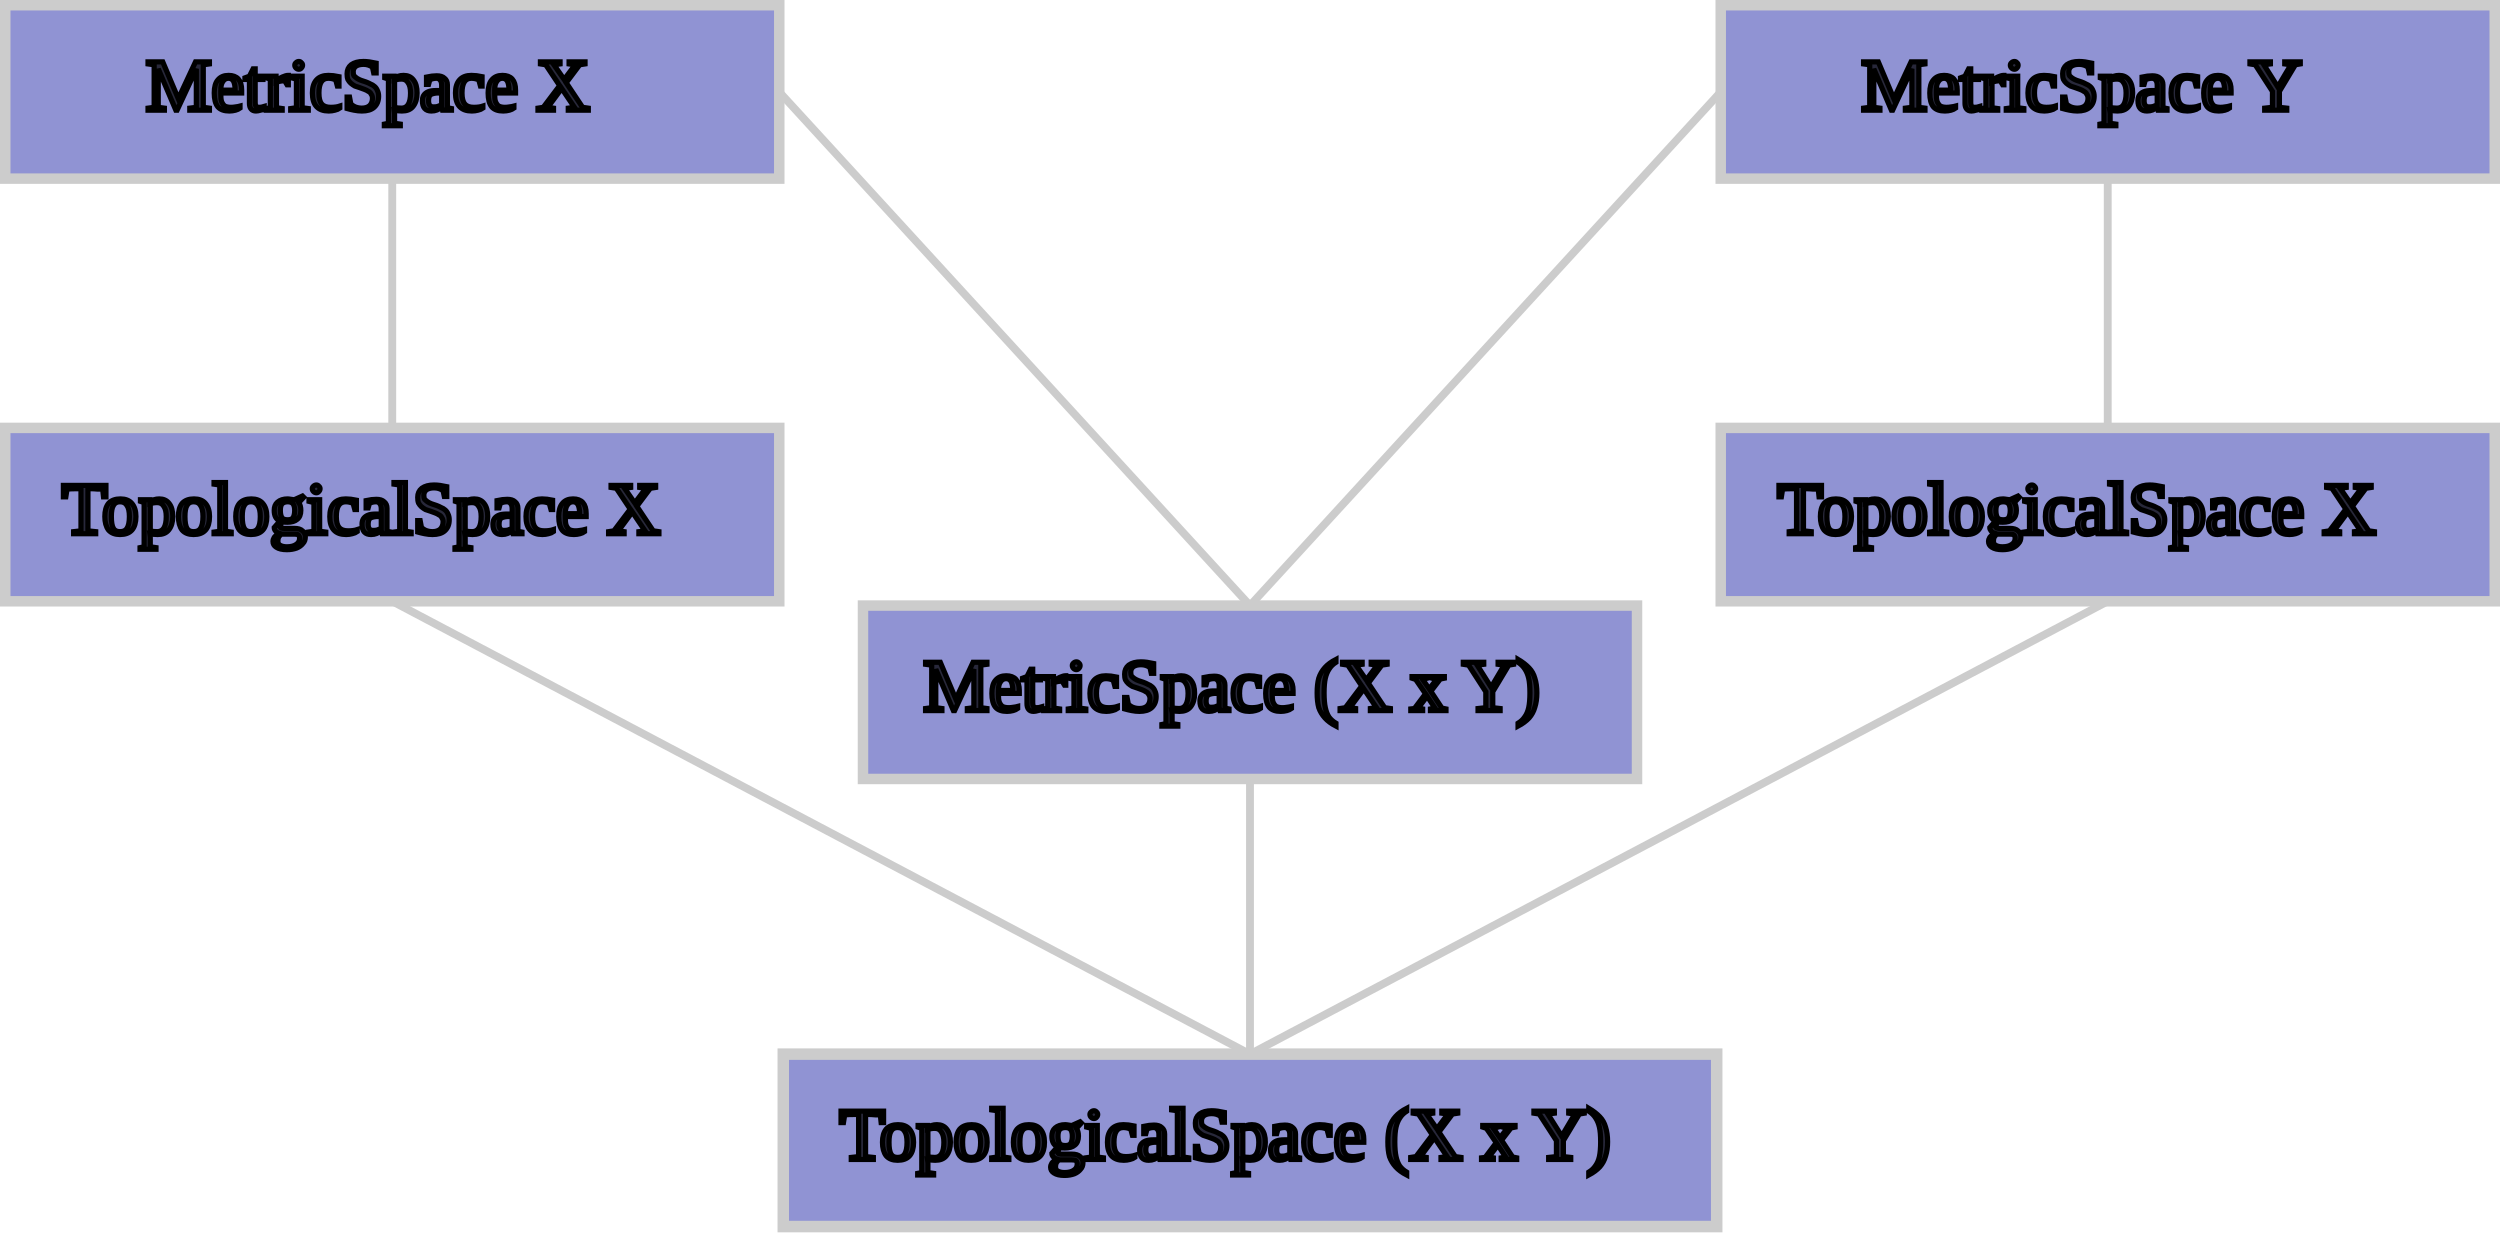
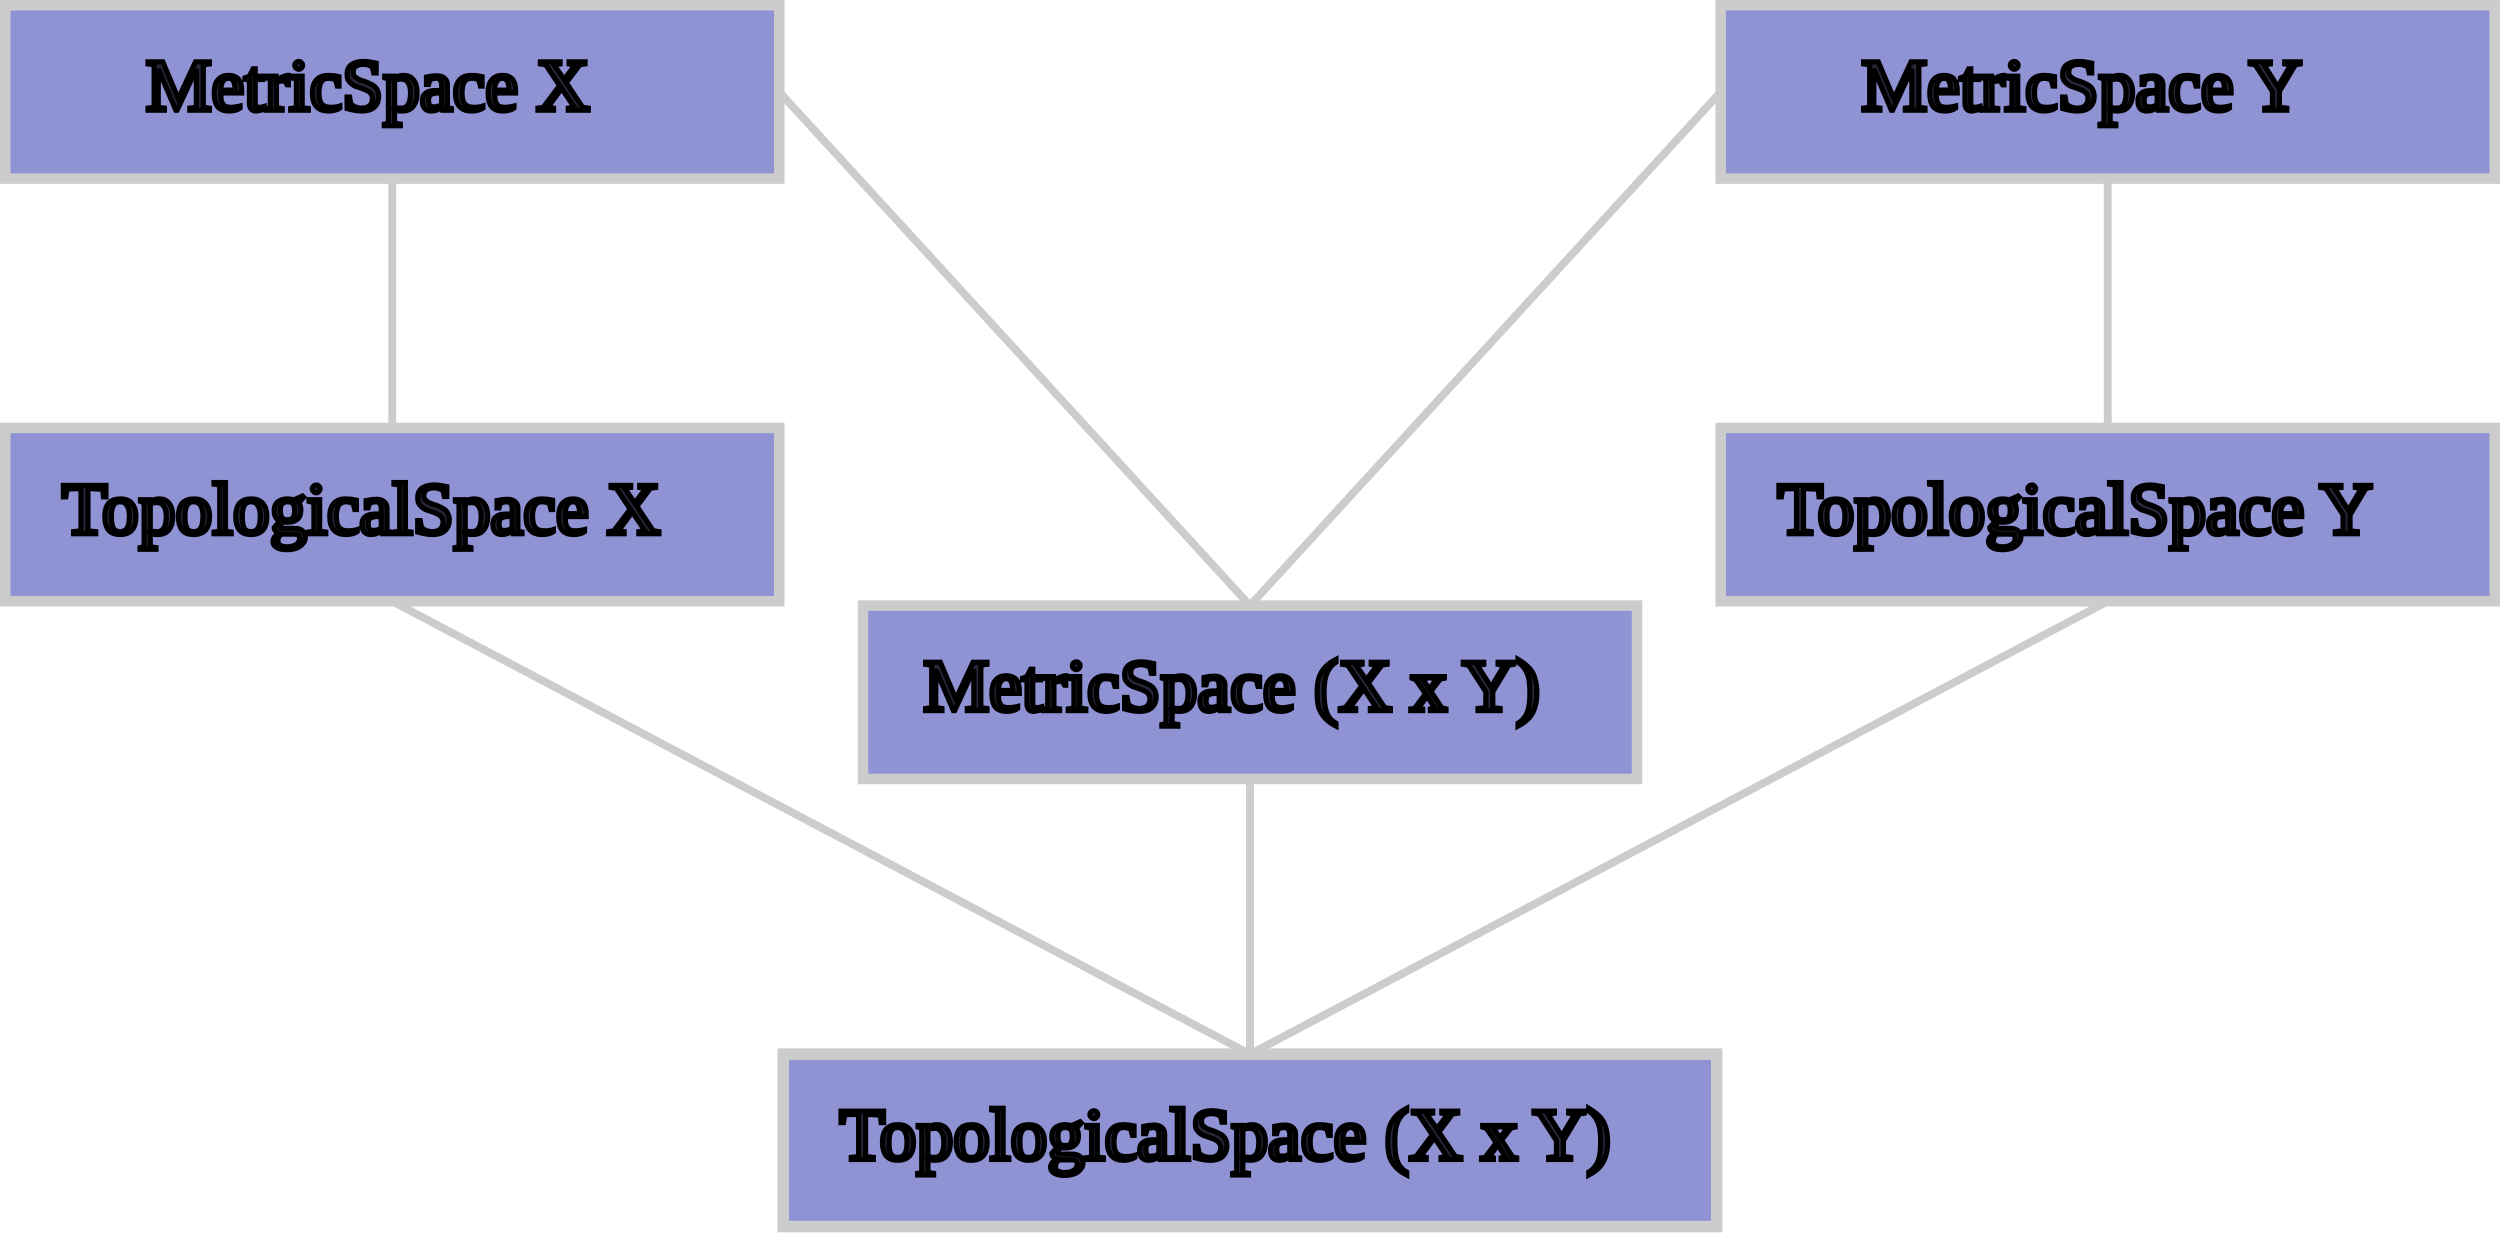
<svg xmlns="http://www.w3.org/2000/svg" width="95.416mm" height="47.032mm" viewBox="0 0 95.416 47.032" version="1.1" id="svg5">
  <defs id="defs2" />
  <g id="layer1" transform="translate(-17.29217,-16.11854)">
    <rect style="fill:#666ac2;fill-opacity:0.726;stroke:#cccccc;stroke-width:0.4;stroke-linecap:round;stroke-linejoin:miter;stroke-dasharray:none;stroke-opacity:1" id="rect394" width="29.542" height="6.618" x="17.492" y="16.319" />
    <text xml:space="preserve" style="font-size:2.81px;fill:#000000;fill-opacity:0.726;stroke:#000000;stroke-width:0.199;stroke-linecap:round;stroke-linejoin:miter;stroke-dasharray:none;stroke-opacity:1" x="22.864" y="20.326" id="text1162">
      <tspan style="fill:#000000;stroke:#000000;stroke-width:0.199;stroke-dasharray:none" x="22.864" y="20.326" id="tspan1890">MetricSpace X</tspan>
    </text>
    <rect style="fill:#666ac2;fill-opacity:0.726;stroke:#cccccc;stroke-width:0.4;stroke-linecap:round;stroke-linejoin:miter;stroke-dasharray:none;stroke-opacity:1" id="rect394-5" width="29.542" height="6.618" x="50.229" y="39.23" />
    <text xml:space="preserve" style="font-size:2.81px;fill:#000000;fill-opacity:0.726;stroke:#000000;stroke-width:0.199;stroke-linecap:round;stroke-linejoin:miter;stroke-dasharray:none;stroke-opacity:1" x="52.54" y="43.238" id="text1162-6">
      <tspan style="fill:#000000;stroke:#000000;stroke-width:0.199;stroke-dasharray:none" x="52.54" y="43.238" id="tspan1890-2">MetricSpace (X x Y)</tspan>
    </text>
    <rect style="fill:#666ac2;fill-opacity:0.726;stroke:#cccccc;stroke-width:0.4;stroke-linecap:round;stroke-linejoin:miter;stroke-dasharray:none;stroke-opacity:1" id="rect394-9" width="29.542" height="6.618" x="17.492" y="32.449" />
    <text xml:space="preserve" style="font-size:2.81px;fill:#000000;fill-opacity:0.726;stroke:#000000;stroke-width:0.199;stroke-linecap:round;stroke-linejoin:miter;stroke-dasharray:none;stroke-opacity:1" x="19.666" y="36.489" id="text1162-1">
      <tspan style="fill:#000000;stroke:#000000;stroke-width:0.199;stroke-dasharray:none" x="19.666" y="36.489" id="tspan1890-27">TopologicalSpace X</tspan>
    </text>
    <rect style="fill:#666ac2;fill-opacity:0.726;stroke:#cccccc;stroke-width:0.438;stroke-linecap:round;stroke-linejoin:miter;stroke-dasharray:none;stroke-opacity:1" id="rect394-9-2" width="35.626" height="6.58" x="47.187" y="56.352" />
    <text xml:space="preserve" style="font-size:2.81px;fill:#000000;fill-opacity:0.726;stroke:#000000;stroke-width:0.199;stroke-linecap:round;stroke-linejoin:miter;stroke-dasharray:none;stroke-opacity:1" x="49.342" y="60.372" id="text1162-1-6">
      <tspan style="fill:#000000;stroke:#000000;stroke-width:0.199;stroke-dasharray:none" x="49.342" y="60.372" id="tspan1890-27-1">TopologicalSpace (X x Y)</tspan>
    </text>
    <rect style="fill:#666ac2;fill-opacity:0.726;stroke:#cccccc;stroke-width:0.4;stroke-linecap:round;stroke-linejoin:miter;stroke-dasharray:none;stroke-opacity:1" id="rect394-36" width="29.542" height="6.618" x="82.966" y="16.319" />
    <text xml:space="preserve" style="font-size:2.81px;fill:#000000;fill-opacity:0.726;stroke:#000000;stroke-width:0.199;stroke-linecap:round;stroke-linejoin:miter;stroke-dasharray:none;stroke-opacity:1" x="88.338" y="20.326" id="text1162-7">
      <tspan style="fill:#000000;stroke:#000000;stroke-width:0.199;stroke-dasharray:none" x="88.338" y="20.326" id="tspan1890-53">MetricSpace Y</tspan>
    </text>
    <rect style="fill:#666ac2;fill-opacity:0.726;stroke:#cccccc;stroke-width:0.4;stroke-linecap:round;stroke-linejoin:miter;stroke-dasharray:none;stroke-opacity:1" id="rect394-9-6" width="29.542" height="6.618" x="82.966" y="32.449" />
    <text xml:space="preserve" style="font-size:2.81px;fill:#000000;fill-opacity:0.726;stroke:#000000;stroke-width:0.199;stroke-linecap:round;stroke-linejoin:miter;stroke-dasharray:none;stroke-opacity:1" x="85.14" y="36.489" id="text1162-1-0">
-       <tspan style="fill:#000000;stroke:#000000;stroke-width:0.199;stroke-dasharray:none" x="85.14" y="36.489" id="tspan1890-27-6">TopologicalSpace X</tspan>
+       <tspan style="fill:#000000;stroke:#000000;stroke-width:0.199;stroke-dasharray:none" x="85.14" y="36.489" id="tspan1890-27-6">TopologicalSpace Y</tspan>
    </text>
    <path style="fill:#df8f87;fill-opacity:0.726;stroke:#cccccc;stroke-width:0.3;stroke-linecap:round;stroke-dasharray:none" d="m 32.263,22.937 v 9.513" id="path843" />
    <path style="fill:#df8f87;fill-opacity:0.726;stroke:#cccccc;stroke-width:0.3;stroke-linecap:round;stroke-dasharray:none" d="m 97.737,22.937 v 9.513" id="path845" />
    <path style="fill:#df8f87;fill-opacity:0.726;stroke:#cccccc;stroke-width:0.3;stroke-linecap:round;stroke-dasharray:none" d="M 32.263,39.067 65,56.352" id="path1401" />
    <path style="fill:#df8f87;fill-opacity:0.726;stroke:#cccccc;stroke-width:0.3;stroke-linecap:round;stroke-dasharray:none" d="M 97.737,39.067 65,56.352" id="path1403" />
    <path style="fill:#df8f87;fill-opacity:0.726;stroke:#cccccc;stroke-width:0.3;stroke-linecap:round;stroke-dasharray:none" d="M 47.034,19.628 65,39.23" id="path1405" />
    <path style="fill:#df8f87;fill-opacity:0.726;stroke:#cccccc;stroke-width:0.3;stroke-linecap:round;stroke-dasharray:none" d="M 82.966,19.628 65,39.23" id="path1407" />
    <path style="fill:#df8f87;fill-opacity:0.726;stroke:#cccccc;stroke-width:0.3;stroke-linecap:round;stroke-dasharray:none" d="M 65,45.849 V 56.352" id="path1409" />
  </g>
</svg>
